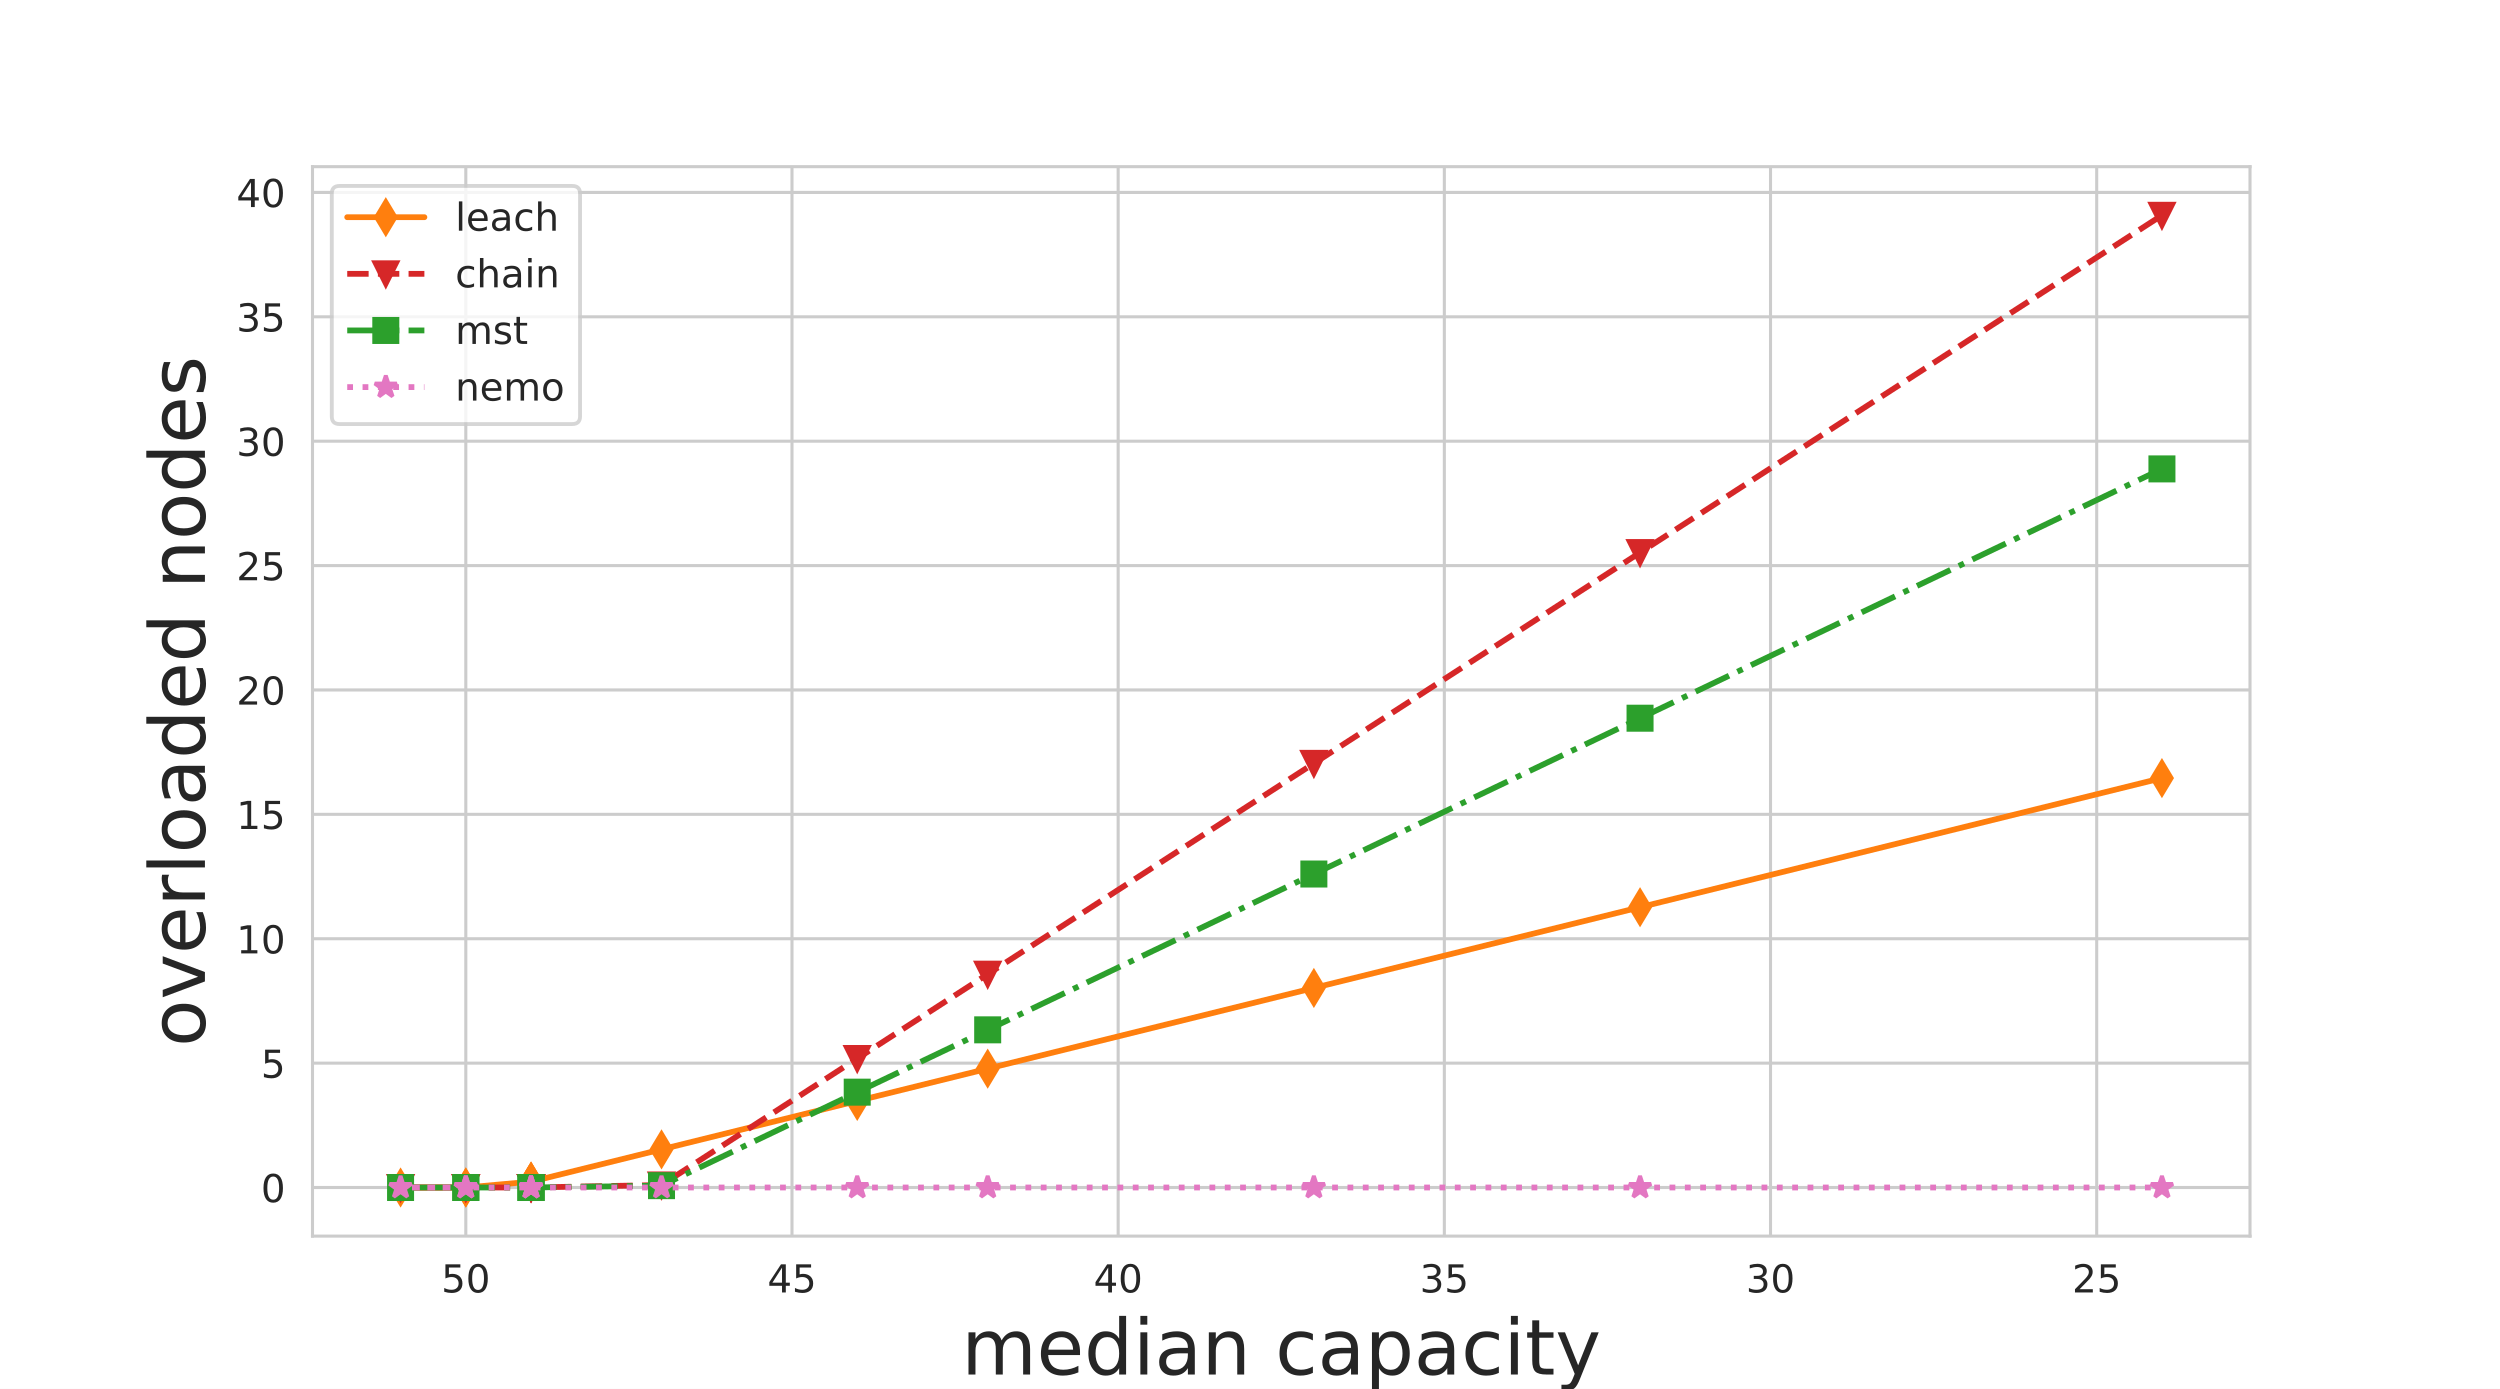
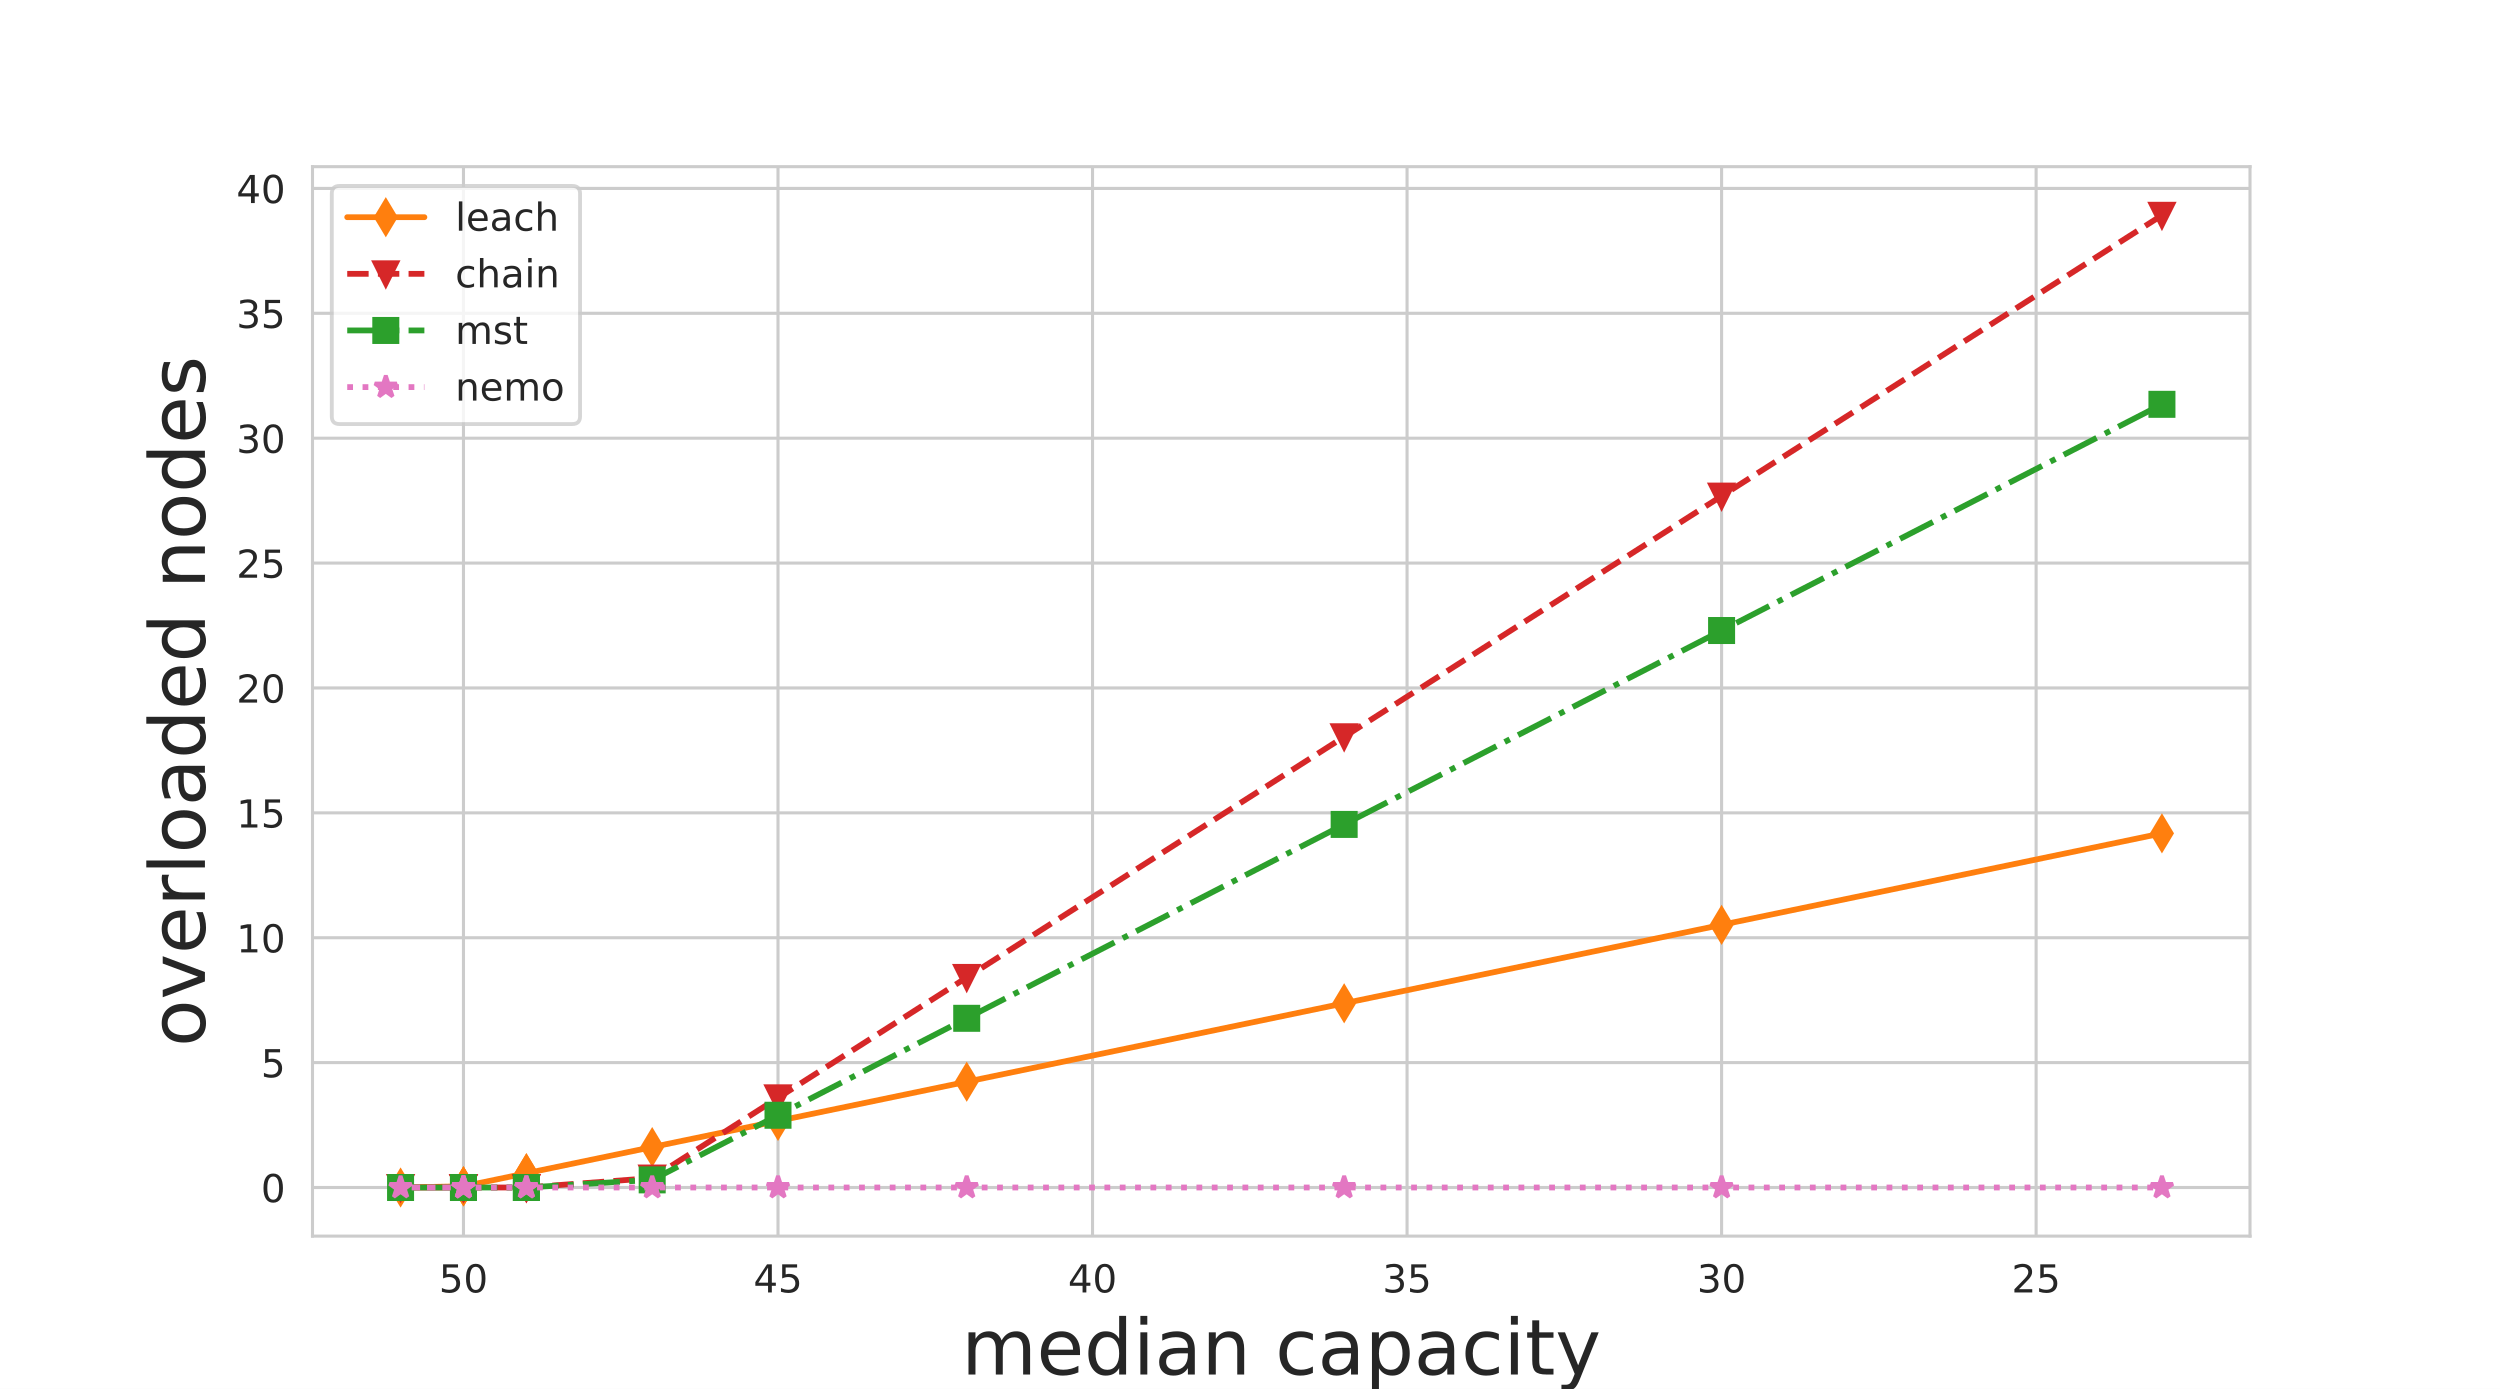
<svg xmlns="http://www.w3.org/2000/svg" xmlns:xlink="http://www.w3.org/1999/xlink" width="648pt" height="360pt" viewBox="0 0 648 360" version="1.1">
  <defs>
    <style type="text/css">*{stroke-linejoin: round; stroke-linecap: butt}</style>
  </defs>
  <g id="figure_1">
    <g id="patch_1">
      <path d="M 0 360  L 648 360  L 648 0  L 0 0  z " style="fill: #ffffff" />
    </g>
    <g id="axes_1">
      <g id="patch_2">
        <path d="M 81 320.4  L 583.2 320.4  L 583.2 43.2  L 81 43.2  z " style="fill: #ffffff" />
      </g>
      <g id="matplotlib.axis_1">
        <g id="xtick_1">
          <g id="line2d_1">
-             <path d="M 543.464 320.4  L 543.464 43.2  " clip-path="url(#p780ced55eb)" style="fill: none; stroke: #cccccc; stroke-width: 0.8; stroke-linecap: round" />
+             <path d="M 527.762 320.4  L 527.762 43.2  " clip-path="url(#p5520c4038b)" style="fill: none; stroke: #cccccc; stroke-width: 0.8; stroke-linecap: round" />
          </g>
          <g id="text_1">
-             <g style="fill: #262626" transform="translate(537.1011 334.9984) scale(0.1 -0.1)">
+             <g style="fill: #262626" transform="translate(521.3998 334.9984) scale(0.1 -0.1)">
              <defs>
                <path id="DejaVuSans-32" d="M 1228 531  L 3431 531  L 3431 0  L 469 0  L 469 531  Q 828 903 1448 1529  Q 2069 2156 2228 2338  Q 2531 2678 2651 2914  Q 2772 3150 2772 3378  Q 2772 3750 2511 3984  Q 2250 4219 1831 4219  Q 1534 4219 1204 4116  Q 875 4013 500 3803  L 500 4441  Q 881 4594 1212 4672  Q 1544 4750 1819 4750  Q 2544 4750 2975 4387  Q 3406 4025 3406 3419  Q 3406 3131 3298 2873  Q 3191 2616 2906 2266  Q 2828 2175 2409 1742  Q 1991 1309 1228 531  z " transform="scale(0.015625)" />
                <path id="DejaVuSans-35" d="M 691 4666  L 3169 4666  L 3169 4134  L 1269 4134  L 1269 2991  Q 1406 3038 1543 3061  Q 1681 3084 1819 3084  Q 2600 3084 3056 2656  Q 3513 2228 3513 1497  Q 3513 744 3044 326  Q 2575 -91 1722 -91  Q 1428 -91 1123 -41  Q 819 9 494 109  L 494 744  Q 775 591 1075 516  Q 1375 441 1709 441  Q 2250 441 2565 725  Q 2881 1009 2881 1497  Q 2881 1984 2565 2268  Q 2250 2553 1709 2553  Q 1456 2553 1204 2497  Q 953 2441 691 2322  L 691 4666  z " transform="scale(0.015625)" />
              </defs>
              <use xlink:href="#DejaVuSans-32" />
              <use xlink:href="#DejaVuSans-35" x="63.623" />
            </g>
          </g>
        </g>
        <g id="xtick_2">
          <g id="line2d_2">
-             <path d="M 458.918 320.4  L 458.918 43.2  " clip-path="url(#p780ced55eb)" style="fill: none; stroke: #cccccc; stroke-width: 0.8; stroke-linecap: round" />
+             <path d="M 446.236 320.4  L 446.236 43.2  " clip-path="url(#p5520c4038b)" style="fill: none; stroke: #cccccc; stroke-width: 0.8; stroke-linecap: round" />
          </g>
          <g id="text_2">
-             <g style="fill: #262626" transform="translate(452.5557 334.9984) scale(0.1 -0.1)">
+             <g style="fill: #262626" transform="translate(439.8739 334.9984) scale(0.1 -0.1)">
              <defs>
                <path id="DejaVuSans-33" d="M 2597 2516  Q 3050 2419 3304 2112  Q 3559 1806 3559 1356  Q 3559 666 3084 287  Q 2609 -91 1734 -91  Q 1441 -91 1130 -33  Q 819 25 488 141  L 488 750  Q 750 597 1062 519  Q 1375 441 1716 441  Q 2309 441 2620 675  Q 2931 909 2931 1356  Q 2931 1769 2642 2001  Q 2353 2234 1838 2234  L 1294 2234  L 1294 2753  L 1863 2753  Q 2328 2753 2575 2939  Q 2822 3125 2822 3475  Q 2822 3834 2567 4026  Q 2313 4219 1838 4219  Q 1578 4219 1281 4162  Q 984 4106 628 3988  L 628 4550  Q 988 4650 1302 4700  Q 1616 4750 1894 4750  Q 2613 4750 3031 4423  Q 3450 4097 3450 3541  Q 3450 3153 3228 2886  Q 3006 2619 2597 2516  z " transform="scale(0.015625)" />
                <path id="DejaVuSans-30" d="M 2034 4250  Q 1547 4250 1301 3770  Q 1056 3291 1056 2328  Q 1056 1369 1301 889  Q 1547 409 2034 409  Q 2525 409 2770 889  Q 3016 1369 3016 2328  Q 3016 3291 2770 3770  Q 2525 4250 2034 4250  z M 2034 4750  Q 2819 4750 3233 4129  Q 3647 3509 3647 2328  Q 3647 1150 3233 529  Q 2819 -91 2034 -91  Q 1250 -91 836 529  Q 422 1150 422 2328  Q 422 3509 836 4129  Q 1250 4750 2034 4750  z " transform="scale(0.015625)" />
              </defs>
              <use xlink:href="#DejaVuSans-33" />
              <use xlink:href="#DejaVuSans-30" x="63.623" />
            </g>
          </g>
        </g>
        <g id="xtick_3">
          <g id="line2d_3">
-             <path d="M 374.373 320.4  L 374.373 43.2  " clip-path="url(#p780ced55eb)" style="fill: none; stroke: #cccccc; stroke-width: 0.8; stroke-linecap: round" />
+             <path d="M 364.71 320.4  L 364.71 43.2  " clip-path="url(#p5520c4038b)" style="fill: none; stroke: #cccccc; stroke-width: 0.8; stroke-linecap: round" />
          </g>
          <g id="text_3">
-             <g style="fill: #262626" transform="translate(368.0102 334.9984) scale(0.1 -0.1)">
+             <g style="fill: #262626" transform="translate(358.3479 334.9984) scale(0.1 -0.1)">
              <use xlink:href="#DejaVuSans-33" />
              <use xlink:href="#DejaVuSans-35" x="63.623" />
            </g>
          </g>
        </g>
        <g id="xtick_4">
          <g id="line2d_4">
-             <path d="M 289.827 320.4  L 289.827 43.2  " clip-path="url(#p780ced55eb)" style="fill: none; stroke: #cccccc; stroke-width: 0.8; stroke-linecap: round" />
+             <path d="M 283.184 320.4  L 283.184 43.2  " clip-path="url(#p5520c4038b)" style="fill: none; stroke: #cccccc; stroke-width: 0.8; stroke-linecap: round" />
          </g>
          <g id="text_4">
-             <g style="fill: #262626" transform="translate(283.4648 334.9984) scale(0.1 -0.1)">
+             <g style="fill: #262626" transform="translate(276.8219 334.9984) scale(0.1 -0.1)">
              <defs>
                <path id="DejaVuSans-34" d="M 2419 4116  L 825 1625  L 2419 1625  L 2419 4116  z M 2253 4666  L 3047 4666  L 3047 1625  L 3713 1625  L 3713 1100  L 3047 1100  L 3047 0  L 2419 0  L 2419 1100  L 313 1100  L 313 1709  L 2253 4666  z " transform="scale(0.015625)" />
              </defs>
              <use xlink:href="#DejaVuSans-34" />
              <use xlink:href="#DejaVuSans-30" x="63.623" />
            </g>
          </g>
        </g>
        <g id="xtick_5">
          <g id="line2d_5">
-             <path d="M 205.282 320.4  L 205.282 43.2  " clip-path="url(#p780ced55eb)" style="fill: none; stroke: #cccccc; stroke-width: 0.8; stroke-linecap: round" />
+             <path d="M 201.658 320.4  L 201.658 43.2  " clip-path="url(#p5520c4038b)" style="fill: none; stroke: #cccccc; stroke-width: 0.8; stroke-linecap: round" />
          </g>
          <g id="text_5">
-             <g style="fill: #262626" transform="translate(198.9193 334.9984) scale(0.1 -0.1)">
+             <g style="fill: #262626" transform="translate(195.2959 334.9984) scale(0.1 -0.1)">
              <use xlink:href="#DejaVuSans-34" />
              <use xlink:href="#DejaVuSans-35" x="63.623" />
            </g>
          </g>
        </g>
        <g id="xtick_6">
          <g id="line2d_6">
-             <path d="M 120.736 320.4  L 120.736 43.2  " clip-path="url(#p780ced55eb)" style="fill: none; stroke: #cccccc; stroke-width: 0.8; stroke-linecap: round" />
+             <path d="M 120.132 320.4  L 120.132 43.2  " clip-path="url(#p5520c4038b)" style="fill: none; stroke: #cccccc; stroke-width: 0.8; stroke-linecap: round" />
          </g>
          <g id="text_6">
-             <g style="fill: #262626" transform="translate(114.3739 334.9984) scale(0.1 -0.1)">
+             <g style="fill: #262626" transform="translate(113.77 334.9984) scale(0.1 -0.1)">
              <use xlink:href="#DejaVuSans-35" />
              <use xlink:href="#DejaVuSans-30" x="63.623" />
            </g>
          </g>
        </g>
        <g id="text_7">
          <g style="fill: #262626" transform="translate(249.2172 356.275) scale(0.2 -0.2)">
            <defs>
              <path id="DejaVuSans-6d" d="M 3328 2828  Q 3544 3216 3844 3400  Q 4144 3584 4550 3584  Q 5097 3584 5394 3201  Q 5691 2819 5691 2113  L 5691 0  L 5113 0  L 5113 2094  Q 5113 2597 4934 2840  Q 4756 3084 4391 3084  Q 3944 3084 3684 2787  Q 3425 2491 3425 1978  L 3425 0  L 2847 0  L 2847 2094  Q 2847 2600 2669 2842  Q 2491 3084 2119 3084  Q 1678 3084 1418 2786  Q 1159 2488 1159 1978  L 1159 0  L 581 0  L 581 3500  L 1159 3500  L 1159 2956  Q 1356 3278 1631 3431  Q 1906 3584 2284 3584  Q 2666 3584 2933 3390  Q 3200 3197 3328 2828  z " transform="scale(0.015625)" />
              <path id="DejaVuSans-65" d="M 3597 1894  L 3597 1613  L 953 1613  Q 991 1019 1311 708  Q 1631 397 2203 397  Q 2534 397 2845 478  Q 3156 559 3463 722  L 3463 178  Q 3153 47 2828 -22  Q 2503 -91 2169 -91  Q 1331 -91 842 396  Q 353 884 353 1716  Q 353 2575 817 3079  Q 1281 3584 2069 3584  Q 2775 3584 3186 3129  Q 3597 2675 3597 1894  z M 3022 2063  Q 3016 2534 2758 2815  Q 2500 3097 2075 3097  Q 1594 3097 1305 2825  Q 1016 2553 972 2059  L 3022 2063  z " transform="scale(0.015625)" />
              <path id="DejaVuSans-64" d="M 2906 2969  L 2906 4863  L 3481 4863  L 3481 0  L 2906 0  L 2906 525  Q 2725 213 2448 61  Q 2172 -91 1784 -91  Q 1150 -91 751 415  Q 353 922 353 1747  Q 353 2572 751 3078  Q 1150 3584 1784 3584  Q 2172 3584 2448 3432  Q 2725 3281 2906 2969  z M 947 1747  Q 947 1113 1208 752  Q 1469 391 1925 391  Q 2381 391 2643 752  Q 2906 1113 2906 1747  Q 2906 2381 2643 2742  Q 2381 3103 1925 3103  Q 1469 3103 1208 2742  Q 947 2381 947 1747  z " transform="scale(0.015625)" />
              <path id="DejaVuSans-69" d="M 603 3500  L 1178 3500  L 1178 0  L 603 0  L 603 3500  z M 603 4863  L 1178 4863  L 1178 4134  L 603 4134  L 603 4863  z " transform="scale(0.015625)" />
              <path id="DejaVuSans-61" d="M 2194 1759  Q 1497 1759 1228 1600  Q 959 1441 959 1056  Q 959 750 1161 570  Q 1363 391 1709 391  Q 2188 391 2477 730  Q 2766 1069 2766 1631  L 2766 1759  L 2194 1759  z M 3341 1997  L 3341 0  L 2766 0  L 2766 531  Q 2569 213 2275 61  Q 1981 -91 1556 -91  Q 1019 -91 701 211  Q 384 513 384 1019  Q 384 1609 779 1909  Q 1175 2209 1959 2209  L 2766 2209  L 2766 2266  Q 2766 2663 2505 2880  Q 2244 3097 1772 3097  Q 1472 3097 1187 3025  Q 903 2953 641 2809  L 641 3341  Q 956 3463 1253 3523  Q 1550 3584 1831 3584  Q 2591 3584 2966 3190  Q 3341 2797 3341 1997  z " transform="scale(0.015625)" />
              <path id="DejaVuSans-6e" d="M 3513 2113  L 3513 0  L 2938 0  L 2938 2094  Q 2938 2591 2744 2837  Q 2550 3084 2163 3084  Q 1697 3084 1428 2787  Q 1159 2491 1159 1978  L 1159 0  L 581 0  L 581 3500  L 1159 3500  L 1159 2956  Q 1366 3272 1645 3428  Q 1925 3584 2291 3584  Q 2894 3584 3203 3211  Q 3513 2838 3513 2113  z " transform="scale(0.015625)" />
              <path id="DejaVuSans-20" transform="scale(0.015625)" />
              <path id="DejaVuSans-63" d="M 3122 3366  L 3122 2828  Q 2878 2963 2633 3030  Q 2388 3097 2138 3097  Q 1578 3097 1268 2742  Q 959 2388 959 1747  Q 959 1106 1268 751  Q 1578 397 2138 397  Q 2388 397 2633 464  Q 2878 531 3122 666  L 3122 134  Q 2881 22 2623 -34  Q 2366 -91 2075 -91  Q 1284 -91 818 406  Q 353 903 353 1747  Q 353 2603 823 3093  Q 1294 3584 2113 3584  Q 2378 3584 2631 3529  Q 2884 3475 3122 3366  z " transform="scale(0.015625)" />
              <path id="DejaVuSans-70" d="M 1159 525  L 1159 -1331  L 581 -1331  L 581 3500  L 1159 3500  L 1159 2969  Q 1341 3281 1617 3432  Q 1894 3584 2278 3584  Q 2916 3584 3314 3078  Q 3713 2572 3713 1747  Q 3713 922 3314 415  Q 2916 -91 2278 -91  Q 1894 -91 1617 61  Q 1341 213 1159 525  z M 3116 1747  Q 3116 2381 2855 2742  Q 2594 3103 2138 3103  Q 1681 3103 1420 2742  Q 1159 2381 1159 1747  Q 1159 1113 1420 752  Q 1681 391 2138 391  Q 2594 391 2855 752  Q 3116 1113 3116 1747  z " transform="scale(0.015625)" />
              <path id="DejaVuSans-74" d="M 1172 4494  L 1172 3500  L 2356 3500  L 2356 3053  L 1172 3053  L 1172 1153  Q 1172 725 1289 603  Q 1406 481 1766 481  L 2356 481  L 2356 0  L 1766 0  Q 1100 0 847 248  Q 594 497 594 1153  L 594 3053  L 172 3053  L 172 3500  L 594 3500  L 594 4494  L 1172 4494  z " transform="scale(0.015625)" />
              <path id="DejaVuSans-79" d="M 2059 -325  Q 1816 -950 1584 -1140  Q 1353 -1331 966 -1331  L 506 -1331  L 506 -850  L 844 -850  Q 1081 -850 1212 -737  Q 1344 -625 1503 -206  L 1606 56  L 191 3500  L 800 3500  L 1894 763  L 2988 3500  L 3597 3500  L 2059 -325  z " transform="scale(0.015625)" />
            </defs>
            <use xlink:href="#DejaVuSans-6d" />
            <use xlink:href="#DejaVuSans-65" x="97.412" />
            <use xlink:href="#DejaVuSans-64" x="158.936" />
            <use xlink:href="#DejaVuSans-69" x="222.412" />
            <use xlink:href="#DejaVuSans-61" x="250.195" />
            <use xlink:href="#DejaVuSans-6e" x="311.475" />
            <use xlink:href="#DejaVuSans-20" x="374.854" />
            <use xlink:href="#DejaVuSans-63" x="406.641" />
            <use xlink:href="#DejaVuSans-61" x="461.621" />
            <use xlink:href="#DejaVuSans-70" x="522.9" />
            <use xlink:href="#DejaVuSans-61" x="586.377" />
            <use xlink:href="#DejaVuSans-63" x="647.656" />
            <use xlink:href="#DejaVuSans-69" x="702.637" />
            <use xlink:href="#DejaVuSans-74" x="730.42" />
            <use xlink:href="#DejaVuSans-79" x="769.629" />
          </g>
        </g>
      </g>
      <g id="matplotlib.axis_2">
        <g id="ytick_1">
          <g id="line2d_7">
-             <path d="M 81 307.8  L 583.2 307.8  " clip-path="url(#p780ced55eb)" style="fill: none; stroke: #cccccc; stroke-width: 0.8; stroke-linecap: round" />
+             <path d="M 81 307.8  L 583.2 307.8  " clip-path="url(#p5520c4038b)" style="fill: none; stroke: #cccccc; stroke-width: 0.8; stroke-linecap: round" />
          </g>
          <g id="text_8">
            <g style="fill: #262626" transform="translate(67.6375 311.5992) scale(0.1 -0.1)">
              <use xlink:href="#DejaVuSans-30" />
            </g>
          </g>
        </g>
        <g id="ytick_2">
          <g id="line2d_8">
-             <path d="M 81 275.56  L 583.2 275.56  " clip-path="url(#p780ced55eb)" style="fill: none; stroke: #cccccc; stroke-width: 0.8; stroke-linecap: round" />
+             <path d="M 81 275.43  L 583.2 275.43  " clip-path="url(#p5520c4038b)" style="fill: none; stroke: #cccccc; stroke-width: 0.8; stroke-linecap: round" />
          </g>
          <g id="text_9">
-             <g style="fill: #262626" transform="translate(67.6375 279.3592) scale(0.1 -0.1)">
+             <g style="fill: #262626" transform="translate(67.6375 279.2292) scale(0.1 -0.1)">
              <use xlink:href="#DejaVuSans-35" />
            </g>
          </g>
        </g>
        <g id="ytick_3">
          <g id="line2d_9">
-             <path d="M 81 243.32  L 583.2 243.32  " clip-path="url(#p780ced55eb)" style="fill: none; stroke: #cccccc; stroke-width: 0.8; stroke-linecap: round" />
+             <path d="M 81 243.06  L 583.2 243.06  " clip-path="url(#p5520c4038b)" style="fill: none; stroke: #cccccc; stroke-width: 0.8; stroke-linecap: round" />
          </g>
          <g id="text_10">
-             <g style="fill: #262626" transform="translate(61.275 247.1191) scale(0.1 -0.1)">
+             <g style="fill: #262626" transform="translate(61.275 246.8592) scale(0.1 -0.1)">
              <defs>
                <path id="DejaVuSans-31" d="M 794 531  L 1825 531  L 1825 4091  L 703 3866  L 703 4441  L 1819 4666  L 2450 4666  L 2450 531  L 3481 531  L 3481 0  L 794 0  L 794 531  z " transform="scale(0.015625)" />
              </defs>
              <use xlink:href="#DejaVuSans-31" />
              <use xlink:href="#DejaVuSans-30" x="63.623" />
            </g>
          </g>
        </g>
        <g id="ytick_4">
          <g id="line2d_10">
-             <path d="M 81 211.08  L 583.2 211.08  " clip-path="url(#p780ced55eb)" style="fill: none; stroke: #cccccc; stroke-width: 0.8; stroke-linecap: round" />
+             <path d="M 81 210.69  L 583.2 210.69  " clip-path="url(#p5520c4038b)" style="fill: none; stroke: #cccccc; stroke-width: 0.8; stroke-linecap: round" />
          </g>
          <g id="text_11">
-             <g style="fill: #262626" transform="translate(61.275 214.879) scale(0.1 -0.1)">
+             <g style="fill: #262626" transform="translate(61.275 214.4892) scale(0.1 -0.1)">
              <use xlink:href="#DejaVuSans-31" />
              <use xlink:href="#DejaVuSans-35" x="63.623" />
            </g>
          </g>
        </g>
        <g id="ytick_5">
          <g id="line2d_11">
-             <path d="M 81 178.84  L 583.2 178.84  " clip-path="url(#p780ced55eb)" style="fill: none; stroke: #cccccc; stroke-width: 0.8; stroke-linecap: round" />
+             <path d="M 81 178.32  L 583.2 178.32  " clip-path="url(#p5520c4038b)" style="fill: none; stroke: #cccccc; stroke-width: 0.8; stroke-linecap: round" />
          </g>
          <g id="text_12">
-             <g style="fill: #262626" transform="translate(61.275 182.639) scale(0.1 -0.1)">
+             <g style="fill: #262626" transform="translate(61.275 182.1192) scale(0.1 -0.1)">
              <use xlink:href="#DejaVuSans-32" />
              <use xlink:href="#DejaVuSans-30" x="63.623" />
            </g>
          </g>
        </g>
        <g id="ytick_6">
          <g id="line2d_12">
-             <path d="M 81 146.6  L 583.2 146.6  " clip-path="url(#p780ced55eb)" style="fill: none; stroke: #cccccc; stroke-width: 0.8; stroke-linecap: round" />
+             <path d="M 81 145.95  L 583.2 145.95  " clip-path="url(#p5520c4038b)" style="fill: none; stroke: #cccccc; stroke-width: 0.8; stroke-linecap: round" />
          </g>
          <g id="text_13">
-             <g style="fill: #262626" transform="translate(61.275 150.3989) scale(0.1 -0.1)">
+             <g style="fill: #262626" transform="translate(61.275 149.7492) scale(0.1 -0.1)">
              <use xlink:href="#DejaVuSans-32" />
              <use xlink:href="#DejaVuSans-35" x="63.623" />
            </g>
          </g>
        </g>
        <g id="ytick_7">
          <g id="line2d_13">
-             <path d="M 81 114.36  L 583.2 114.36  " clip-path="url(#p780ced55eb)" style="fill: none; stroke: #cccccc; stroke-width: 0.8; stroke-linecap: round" />
+             <path d="M 81 113.58  L 583.2 113.58  " clip-path="url(#p5520c4038b)" style="fill: none; stroke: #cccccc; stroke-width: 0.8; stroke-linecap: round" />
          </g>
          <g id="text_14">
-             <g style="fill: #262626" transform="translate(61.275 118.1588) scale(0.1 -0.1)">
+             <g style="fill: #262626" transform="translate(61.275 117.3792) scale(0.1 -0.1)">
              <use xlink:href="#DejaVuSans-33" />
              <use xlink:href="#DejaVuSans-30" x="63.623" />
            </g>
          </g>
        </g>
        <g id="ytick_8">
          <g id="line2d_14">
-             <path d="M 81 82.12  L 583.2 82.12  " clip-path="url(#p780ced55eb)" style="fill: none; stroke: #cccccc; stroke-width: 0.8; stroke-linecap: round" />
+             <path d="M 81 81.21  L 583.2 81.21  " clip-path="url(#p5520c4038b)" style="fill: none; stroke: #cccccc; stroke-width: 0.8; stroke-linecap: round" />
          </g>
          <g id="text_15">
-             <g style="fill: #262626" transform="translate(61.275 85.91876) scale(0.1 -0.1)">
+             <g style="fill: #262626" transform="translate(61.275 85.00915) scale(0.1 -0.1)">
              <use xlink:href="#DejaVuSans-33" />
              <use xlink:href="#DejaVuSans-35" x="63.623" />
            </g>
          </g>
        </g>
        <g id="ytick_9">
          <g id="line2d_15">
-             <path d="M 81 49.879  L 583.2 49.879  " clip-path="url(#p780ced55eb)" style="fill: none; stroke: #cccccc; stroke-width: 0.8; stroke-linecap: round" />
+             <path d="M 81 48.84  L 583.2 48.84  " clip-path="url(#p5520c4038b)" style="fill: none; stroke: #cccccc; stroke-width: 0.8; stroke-linecap: round" />
          </g>
          <g id="text_16">
-             <g style="fill: #262626" transform="translate(61.275 53.6787) scale(0.1 -0.1)">
+             <g style="fill: #262626" transform="translate(61.275 52.63914) scale(0.1 -0.1)">
              <use xlink:href="#DejaVuSans-34" />
              <use xlink:href="#DejaVuSans-30" x="63.623" />
            </g>
          </g>
        </g>
        <g id="text_17">
          <g style="fill: #262626" transform="translate(53.11563 271.3219) rotate(-90) scale(0.2 -0.2)">
            <defs>
              <path id="DejaVuSans-6f" d="M 1959 3097  Q 1497 3097 1228 2736  Q 959 2375 959 1747  Q 959 1119 1226 758  Q 1494 397 1959 397  Q 2419 397 2687 759  Q 2956 1122 2956 1747  Q 2956 2369 2687 2733  Q 2419 3097 1959 3097  z M 1959 3584  Q 2709 3584 3137 3096  Q 3566 2609 3566 1747  Q 3566 888 3137 398  Q 2709 -91 1959 -91  Q 1206 -91 779 398  Q 353 888 353 1747  Q 353 2609 779 3096  Q 1206 3584 1959 3584  z " transform="scale(0.015625)" />
              <path id="DejaVuSans-76" d="M 191 3500  L 800 3500  L 1894 563  L 2988 3500  L 3597 3500  L 2284 0  L 1503 0  L 191 3500  z " transform="scale(0.015625)" />
              <path id="DejaVuSans-72" d="M 2631 2963  Q 2534 3019 2420 3045  Q 2306 3072 2169 3072  Q 1681 3072 1420 2755  Q 1159 2438 1159 1844  L 1159 0  L 581 0  L 581 3500  L 1159 3500  L 1159 2956  Q 1341 3275 1631 3429  Q 1922 3584 2338 3584  Q 2397 3584 2469 3576  Q 2541 3569 2628 3553  L 2631 2963  z " transform="scale(0.015625)" />
              <path id="DejaVuSans-6c" d="M 603 4863  L 1178 4863  L 1178 0  L 603 0  L 603 4863  z " transform="scale(0.015625)" />
              <path id="DejaVuSans-73" d="M 2834 3397  L 2834 2853  Q 2591 2978 2328 3040  Q 2066 3103 1784 3103  Q 1356 3103 1142 2972  Q 928 2841 928 2578  Q 928 2378 1081 2264  Q 1234 2150 1697 2047  L 1894 2003  Q 2506 1872 2764 1633  Q 3022 1394 3022 966  Q 3022 478 2636 193  Q 2250 -91 1575 -91  Q 1294 -91 989 -36  Q 684 19 347 128  L 347 722  Q 666 556 975 473  Q 1284 391 1588 391  Q 1994 391 2212 530  Q 2431 669 2431 922  Q 2431 1156 2273 1281  Q 2116 1406 1581 1522  L 1381 1569  Q 847 1681 609 1914  Q 372 2147 372 2553  Q 372 3047 722 3315  Q 1072 3584 1716 3584  Q 2034 3584 2315 3537  Q 2597 3491 2834 3397  z " transform="scale(0.015625)" />
            </defs>
            <use xlink:href="#DejaVuSans-6f" />
            <use xlink:href="#DejaVuSans-76" x="61.182" />
            <use xlink:href="#DejaVuSans-65" x="120.361" />
            <use xlink:href="#DejaVuSans-72" x="181.885" />
            <use xlink:href="#DejaVuSans-6c" x="222.998" />
            <use xlink:href="#DejaVuSans-6f" x="250.781" />
            <use xlink:href="#DejaVuSans-61" x="311.963" />
            <use xlink:href="#DejaVuSans-64" x="373.242" />
            <use xlink:href="#DejaVuSans-65" x="436.719" />
            <use xlink:href="#DejaVuSans-64" x="498.242" />
            <use xlink:href="#DejaVuSans-20" x="561.719" />
            <use xlink:href="#DejaVuSans-6e" x="593.506" />
            <use xlink:href="#DejaVuSans-6f" x="656.885" />
            <use xlink:href="#DejaVuSans-64" x="718.066" />
            <use xlink:href="#DejaVuSans-65" x="781.543" />
            <use xlink:href="#DejaVuSans-73" x="843.066" />
          </g>
        </g>
      </g>
      <g id="line2d_16">
-         <path d="M 120.736 307.8  L 103.827 307.8  L 120.736 307.8  L 137.645 306.285  L 137.645 306.285  L 137.645 306.285  L 171.464 297.917  L 222.191 285.364  L 256.009 276.996  L 340.555 256.074  L 425.1 235.153  L 560.373 201.679  " clip-path="url(#p780ced55eb)" style="fill: none; stroke: #ff7f0e; stroke-width: 1.5; stroke-linecap: round" />
+         <path d="M 120.132 307.49  L 103.827 307.8  L 120.132 307.49  L 120.132 307.49  L 136.438 304.101  L 136.438 304.101  L 169.048 297.324  L 201.658 290.547  L 250.574 280.382  L 348.405 260.051  L 446.236 239.72  L 560.373 216.001  " clip-path="url(#p5520c4038b)" style="fill: none; stroke: #ff7f0e; stroke-width: 1.5; stroke-linecap: round" />
        <defs>
-           <path id="m9180fbc2ac" d="M -0 4.243  L 2.546 0  L 0 -4.243  L -2.546 -0  z " style="stroke: #ff7f0e; stroke-linejoin: miter" />
+           <path id="m8a112f7587" d="M -0 4.243  L 2.546 0  L 0 -4.243  L -2.546 -0  z " style="stroke: #ff7f0e; stroke-linejoin: miter" />
        </defs>
-         <g clip-path="url(#p780ced55eb)">
-           <use xlink:href="#m9180fbc2ac" x="120.736" y="307.8" style="fill: #ff7f0e; stroke: #ff7f0e; stroke-linejoin: miter" />
-           <use xlink:href="#m9180fbc2ac" x="103.827" y="307.8" style="fill: #ff7f0e; stroke: #ff7f0e; stroke-linejoin: miter" />
-           <use xlink:href="#m9180fbc2ac" x="120.736" y="307.8" style="fill: #ff7f0e; stroke: #ff7f0e; stroke-linejoin: miter" />
-           <use xlink:href="#m9180fbc2ac" x="137.645" y="306.285" style="fill: #ff7f0e; stroke: #ff7f0e; stroke-linejoin: miter" />
-           <use xlink:href="#m9180fbc2ac" x="137.645" y="306.285" style="fill: #ff7f0e; stroke: #ff7f0e; stroke-linejoin: miter" />
-           <use xlink:href="#m9180fbc2ac" x="137.645" y="306.285" style="fill: #ff7f0e; stroke: #ff7f0e; stroke-linejoin: miter" />
-           <use xlink:href="#m9180fbc2ac" x="171.464" y="297.917" style="fill: #ff7f0e; stroke: #ff7f0e; stroke-linejoin: miter" />
-           <use xlink:href="#m9180fbc2ac" x="222.191" y="285.364" style="fill: #ff7f0e; stroke: #ff7f0e; stroke-linejoin: miter" />
-           <use xlink:href="#m9180fbc2ac" x="256.009" y="276.996" style="fill: #ff7f0e; stroke: #ff7f0e; stroke-linejoin: miter" />
-           <use xlink:href="#m9180fbc2ac" x="340.555" y="256.074" style="fill: #ff7f0e; stroke: #ff7f0e; stroke-linejoin: miter" />
-           <use xlink:href="#m9180fbc2ac" x="425.1" y="235.153" style="fill: #ff7f0e; stroke: #ff7f0e; stroke-linejoin: miter" />
-           <use xlink:href="#m9180fbc2ac" x="560.373" y="201.679" style="fill: #ff7f0e; stroke: #ff7f0e; stroke-linejoin: miter" />
+         <g clip-path="url(#p5520c4038b)">
+           <use xlink:href="#m8a112f7587" x="120.132" y="307.49" style="fill: #ff7f0e; stroke: #ff7f0e; stroke-linejoin: miter" />
+           <use xlink:href="#m8a112f7587" x="103.827" y="307.8" style="fill: #ff7f0e; stroke: #ff7f0e; stroke-linejoin: miter" />
+           <use xlink:href="#m8a112f7587" x="120.132" y="307.49" style="fill: #ff7f0e; stroke: #ff7f0e; stroke-linejoin: miter" />
+           <use xlink:href="#m8a112f7587" x="120.132" y="307.49" style="fill: #ff7f0e; stroke: #ff7f0e; stroke-linejoin: miter" />
+           <use xlink:href="#m8a112f7587" x="136.438" y="304.101" style="fill: #ff7f0e; stroke: #ff7f0e; stroke-linejoin: miter" />
+           <use xlink:href="#m8a112f7587" x="136.438" y="304.101" style="fill: #ff7f0e; stroke: #ff7f0e; stroke-linejoin: miter" />
+           <use xlink:href="#m8a112f7587" x="169.048" y="297.324" style="fill: #ff7f0e; stroke: #ff7f0e; stroke-linejoin: miter" />
+           <use xlink:href="#m8a112f7587" x="201.658" y="290.547" style="fill: #ff7f0e; stroke: #ff7f0e; stroke-linejoin: miter" />
+           <use xlink:href="#m8a112f7587" x="250.574" y="280.382" style="fill: #ff7f0e; stroke: #ff7f0e; stroke-linejoin: miter" />
+           <use xlink:href="#m8a112f7587" x="348.405" y="260.051" style="fill: #ff7f0e; stroke: #ff7f0e; stroke-linejoin: miter" />
+           <use xlink:href="#m8a112f7587" x="446.236" y="239.72" style="fill: #ff7f0e; stroke: #ff7f0e; stroke-linejoin: miter" />
+           <use xlink:href="#m8a112f7587" x="560.373" y="216.001" style="fill: #ff7f0e; stroke: #ff7f0e; stroke-linejoin: miter" />
        </g>
      </g>
      <g id="line2d_17">
-         <path d="M 120.736 307.8  L 103.827 307.8  L 120.736 307.8  L 137.645 307.8  L 137.645 307.8  L 137.645 307.8  L 171.464 307.152  L 222.191 274.367  L 256.009 252.51  L 340.555 197.868  L 425.1 143.227  L 560.373 55.8  " clip-path="url(#p780ced55eb)" style="fill: none; stroke-dasharray: 5.55,2.4; stroke-dashoffset: 0; stroke: #d62728; stroke-width: 1.5" />
+         <path d="M 120.132 307.8  L 103.827 307.8  L 120.132 307.8  L 120.132 307.8  L 136.438 307.8  L 136.438 307.8  L 169.048 305.348  L 201.658 284.553  L 250.574 253.359  L 348.405 190.972  L 446.236 128.585  L 560.373 55.8  " clip-path="url(#p5520c4038b)" style="fill: none; stroke-dasharray: 5.55,2.4; stroke-dashoffset: 0; stroke: #d62728; stroke-width: 1.5" />
        <defs>
-           <path id="meff66a4569" d="M -0 3  L 3 -3  L -3 -3  z " style="stroke: #d62728; stroke-linejoin: miter" />
+           <path id="mbce7518c18" d="M -0 3  L 3 -3  L -3 -3  z " style="stroke: #d62728; stroke-linejoin: miter" />
        </defs>
-         <g clip-path="url(#p780ced55eb)">
-           <use xlink:href="#meff66a4569" x="120.736" y="307.8" style="fill: #d62728; stroke: #d62728; stroke-linejoin: miter" />
-           <use xlink:href="#meff66a4569" x="103.827" y="307.8" style="fill: #d62728; stroke: #d62728; stroke-linejoin: miter" />
-           <use xlink:href="#meff66a4569" x="120.736" y="307.8" style="fill: #d62728; stroke: #d62728; stroke-linejoin: miter" />
-           <use xlink:href="#meff66a4569" x="137.645" y="307.8" style="fill: #d62728; stroke: #d62728; stroke-linejoin: miter" />
-           <use xlink:href="#meff66a4569" x="137.645" y="307.8" style="fill: #d62728; stroke: #d62728; stroke-linejoin: miter" />
-           <use xlink:href="#meff66a4569" x="137.645" y="307.8" style="fill: #d62728; stroke: #d62728; stroke-linejoin: miter" />
-           <use xlink:href="#meff66a4569" x="171.464" y="307.152" style="fill: #d62728; stroke: #d62728; stroke-linejoin: miter" />
-           <use xlink:href="#meff66a4569" x="222.191" y="274.367" style="fill: #d62728; stroke: #d62728; stroke-linejoin: miter" />
-           <use xlink:href="#meff66a4569" x="256.009" y="252.51" style="fill: #d62728; stroke: #d62728; stroke-linejoin: miter" />
-           <use xlink:href="#meff66a4569" x="340.555" y="197.868" style="fill: #d62728; stroke: #d62728; stroke-linejoin: miter" />
-           <use xlink:href="#meff66a4569" x="425.1" y="143.227" style="fill: #d62728; stroke: #d62728; stroke-linejoin: miter" />
-           <use xlink:href="#meff66a4569" x="560.373" y="55.8" style="fill: #d62728; stroke: #d62728; stroke-linejoin: miter" />
+         <g clip-path="url(#p5520c4038b)">
+           <use xlink:href="#mbce7518c18" x="120.132" y="307.8" style="fill: #d62728; stroke: #d62728; stroke-linejoin: miter" />
+           <use xlink:href="#mbce7518c18" x="103.827" y="307.8" style="fill: #d62728; stroke: #d62728; stroke-linejoin: miter" />
+           <use xlink:href="#mbce7518c18" x="120.132" y="307.8" style="fill: #d62728; stroke: #d62728; stroke-linejoin: miter" />
+           <use xlink:href="#mbce7518c18" x="120.132" y="307.8" style="fill: #d62728; stroke: #d62728; stroke-linejoin: miter" />
+           <use xlink:href="#mbce7518c18" x="136.438" y="307.8" style="fill: #d62728; stroke: #d62728; stroke-linejoin: miter" />
+           <use xlink:href="#mbce7518c18" x="136.438" y="307.8" style="fill: #d62728; stroke: #d62728; stroke-linejoin: miter" />
+           <use xlink:href="#mbce7518c18" x="169.048" y="305.348" style="fill: #d62728; stroke: #d62728; stroke-linejoin: miter" />
+           <use xlink:href="#mbce7518c18" x="201.658" y="284.553" style="fill: #d62728; stroke: #d62728; stroke-linejoin: miter" />
+           <use xlink:href="#mbce7518c18" x="250.574" y="253.359" style="fill: #d62728; stroke: #d62728; stroke-linejoin: miter" />
+           <use xlink:href="#mbce7518c18" x="348.405" y="190.972" style="fill: #d62728; stroke: #d62728; stroke-linejoin: miter" />
+           <use xlink:href="#mbce7518c18" x="446.236" y="128.585" style="fill: #d62728; stroke: #d62728; stroke-linejoin: miter" />
+           <use xlink:href="#mbce7518c18" x="560.373" y="55.8" style="fill: #d62728; stroke: #d62728; stroke-linejoin: miter" />
        </g>
      </g>
      <g id="line2d_18">
-         <path d="M 120.736 307.8  L 103.827 307.8  L 120.736 307.8  L 137.645 307.8  L 137.645 307.8  L 137.645 307.8  L 171.464 307.321  L 222.191 283.088  L 256.009 266.934  L 340.555 226.546  L 425.1 186.159  L 560.373 121.539  " clip-path="url(#p780ced55eb)" style="fill: none; stroke-dasharray: 9.6,2.4,1.5,2.4; stroke-dashoffset: 0; stroke: #2ca02c; stroke-width: 1.5" />
+         <path d="M 120.132 307.8  L 103.827 307.8  L 120.132 307.8  L 120.132 307.8  L 136.438 307.8  L 136.438 307.8  L 169.048 305.825  L 201.658 289.073  L 250.574 263.945  L 348.405 213.689  L 446.236 163.432  L 560.373 104.8  " clip-path="url(#p5520c4038b)" style="fill: none; stroke-dasharray: 9.6,2.4,1.5,2.4; stroke-dashoffset: 0; stroke: #2ca02c; stroke-width: 1.5" />
        <defs>
-           <path id="m28340c0d4d" d="M -3 3  L 3 3  L 3 -3  L -3 -3  z " style="stroke: #2ca02c; stroke-linejoin: miter" />
+           <path id="m6daeca70e0" d="M -3 3  L 3 3  L 3 -3  L -3 -3  z " style="stroke: #2ca02c; stroke-linejoin: miter" />
        </defs>
-         <g clip-path="url(#p780ced55eb)">
-           <use xlink:href="#m28340c0d4d" x="120.736" y="307.8" style="fill: #2ca02c; stroke: #2ca02c; stroke-linejoin: miter" />
-           <use xlink:href="#m28340c0d4d" x="103.827" y="307.8" style="fill: #2ca02c; stroke: #2ca02c; stroke-linejoin: miter" />
-           <use xlink:href="#m28340c0d4d" x="120.736" y="307.8" style="fill: #2ca02c; stroke: #2ca02c; stroke-linejoin: miter" />
-           <use xlink:href="#m28340c0d4d" x="137.645" y="307.8" style="fill: #2ca02c; stroke: #2ca02c; stroke-linejoin: miter" />
-           <use xlink:href="#m28340c0d4d" x="137.645" y="307.8" style="fill: #2ca02c; stroke: #2ca02c; stroke-linejoin: miter" />
-           <use xlink:href="#m28340c0d4d" x="137.645" y="307.8" style="fill: #2ca02c; stroke: #2ca02c; stroke-linejoin: miter" />
-           <use xlink:href="#m28340c0d4d" x="171.464" y="307.321" style="fill: #2ca02c; stroke: #2ca02c; stroke-linejoin: miter" />
-           <use xlink:href="#m28340c0d4d" x="222.191" y="283.088" style="fill: #2ca02c; stroke: #2ca02c; stroke-linejoin: miter" />
-           <use xlink:href="#m28340c0d4d" x="256.009" y="266.934" style="fill: #2ca02c; stroke: #2ca02c; stroke-linejoin: miter" />
-           <use xlink:href="#m28340c0d4d" x="340.555" y="226.546" style="fill: #2ca02c; stroke: #2ca02c; stroke-linejoin: miter" />
-           <use xlink:href="#m28340c0d4d" x="425.1" y="186.159" style="fill: #2ca02c; stroke: #2ca02c; stroke-linejoin: miter" />
-           <use xlink:href="#m28340c0d4d" x="560.373" y="121.539" style="fill: #2ca02c; stroke: #2ca02c; stroke-linejoin: miter" />
+         <g clip-path="url(#p5520c4038b)">
+           <use xlink:href="#m6daeca70e0" x="120.132" y="307.8" style="fill: #2ca02c; stroke: #2ca02c; stroke-linejoin: miter" />
+           <use xlink:href="#m6daeca70e0" x="103.827" y="307.8" style="fill: #2ca02c; stroke: #2ca02c; stroke-linejoin: miter" />
+           <use xlink:href="#m6daeca70e0" x="120.132" y="307.8" style="fill: #2ca02c; stroke: #2ca02c; stroke-linejoin: miter" />
+           <use xlink:href="#m6daeca70e0" x="120.132" y="307.8" style="fill: #2ca02c; stroke: #2ca02c; stroke-linejoin: miter" />
+           <use xlink:href="#m6daeca70e0" x="136.438" y="307.8" style="fill: #2ca02c; stroke: #2ca02c; stroke-linejoin: miter" />
+           <use xlink:href="#m6daeca70e0" x="136.438" y="307.8" style="fill: #2ca02c; stroke: #2ca02c; stroke-linejoin: miter" />
+           <use xlink:href="#m6daeca70e0" x="169.048" y="305.825" style="fill: #2ca02c; stroke: #2ca02c; stroke-linejoin: miter" />
+           <use xlink:href="#m6daeca70e0" x="201.658" y="289.073" style="fill: #2ca02c; stroke: #2ca02c; stroke-linejoin: miter" />
+           <use xlink:href="#m6daeca70e0" x="250.574" y="263.945" style="fill: #2ca02c; stroke: #2ca02c; stroke-linejoin: miter" />
+           <use xlink:href="#m6daeca70e0" x="348.405" y="213.689" style="fill: #2ca02c; stroke: #2ca02c; stroke-linejoin: miter" />
+           <use xlink:href="#m6daeca70e0" x="446.236" y="163.432" style="fill: #2ca02c; stroke: #2ca02c; stroke-linejoin: miter" />
+           <use xlink:href="#m6daeca70e0" x="560.373" y="104.8" style="fill: #2ca02c; stroke: #2ca02c; stroke-linejoin: miter" />
        </g>
      </g>
      <g id="line2d_19">
-         <path d="M 120.736 307.8  L 103.827 307.8  L 120.736 307.8  L 137.645 307.8  L 137.645 307.8  L 137.645 307.8  L 171.464 307.8  L 222.191 307.8  L 256.009 307.8  L 340.555 307.8  L 425.1 307.8  L 560.373 307.8  " clip-path="url(#p780ced55eb)" style="fill: none; stroke-dasharray: 1.5,2.475; stroke-dashoffset: 0; stroke: #e377c2; stroke-width: 1.5" />
+         <path d="M 120.132 307.8  L 103.827 307.8  L 120.132 307.8  L 120.132 307.8  L 136.438 307.8  L 136.438 307.8  L 169.048 307.8  L 201.658 307.8  L 250.574 307.8  L 348.405 307.8  L 446.236 307.8  L 560.373 307.8  " clip-path="url(#p5520c4038b)" style="fill: none; stroke-dasharray: 1.5,2.475; stroke-dashoffset: 0; stroke: #e377c2; stroke-width: 1.5" />
        <defs>
-           <path id="m8ba43417e5" d="M 0 -3  L -0.674 -0.927  L -2.853 -0.927  L -1.09 0.354  L -1.763 2.427  L -0 1.146  L 1.763 2.427  L 1.09 0.354  L 2.853 -0.927  L 0.674 -0.927  z " style="stroke: #e377c2; stroke-linejoin: bevel" />
+           <path id="m9c765ea79d" d="M 0 -3  L -0.674 -0.927  L -2.853 -0.927  L -1.09 0.354  L -1.763 2.427  L -0 1.146  L 1.763 2.427  L 1.09 0.354  L 2.853 -0.927  L 0.674 -0.927  z " style="stroke: #e377c2; stroke-linejoin: bevel" />
        </defs>
-         <g clip-path="url(#p780ced55eb)">
-           <use xlink:href="#m8ba43417e5" x="120.736" y="307.8" style="fill: #e377c2; stroke: #e377c2; stroke-linejoin: bevel" />
-           <use xlink:href="#m8ba43417e5" x="103.827" y="307.8" style="fill: #e377c2; stroke: #e377c2; stroke-linejoin: bevel" />
-           <use xlink:href="#m8ba43417e5" x="120.736" y="307.8" style="fill: #e377c2; stroke: #e377c2; stroke-linejoin: bevel" />
-           <use xlink:href="#m8ba43417e5" x="137.645" y="307.8" style="fill: #e377c2; stroke: #e377c2; stroke-linejoin: bevel" />
-           <use xlink:href="#m8ba43417e5" x="137.645" y="307.8" style="fill: #e377c2; stroke: #e377c2; stroke-linejoin: bevel" />
-           <use xlink:href="#m8ba43417e5" x="137.645" y="307.8" style="fill: #e377c2; stroke: #e377c2; stroke-linejoin: bevel" />
-           <use xlink:href="#m8ba43417e5" x="171.464" y="307.8" style="fill: #e377c2; stroke: #e377c2; stroke-linejoin: bevel" />
-           <use xlink:href="#m8ba43417e5" x="222.191" y="307.8" style="fill: #e377c2; stroke: #e377c2; stroke-linejoin: bevel" />
-           <use xlink:href="#m8ba43417e5" x="256.009" y="307.8" style="fill: #e377c2; stroke: #e377c2; stroke-linejoin: bevel" />
-           <use xlink:href="#m8ba43417e5" x="340.555" y="307.8" style="fill: #e377c2; stroke: #e377c2; stroke-linejoin: bevel" />
-           <use xlink:href="#m8ba43417e5" x="425.1" y="307.8" style="fill: #e377c2; stroke: #e377c2; stroke-linejoin: bevel" />
-           <use xlink:href="#m8ba43417e5" x="560.373" y="307.8" style="fill: #e377c2; stroke: #e377c2; stroke-linejoin: bevel" />
+         <g clip-path="url(#p5520c4038b)">
+           <use xlink:href="#m9c765ea79d" x="120.132" y="307.8" style="fill: #e377c2; stroke: #e377c2; stroke-linejoin: bevel" />
+           <use xlink:href="#m9c765ea79d" x="103.827" y="307.8" style="fill: #e377c2; stroke: #e377c2; stroke-linejoin: bevel" />
+           <use xlink:href="#m9c765ea79d" x="120.132" y="307.8" style="fill: #e377c2; stroke: #e377c2; stroke-linejoin: bevel" />
+           <use xlink:href="#m9c765ea79d" x="120.132" y="307.8" style="fill: #e377c2; stroke: #e377c2; stroke-linejoin: bevel" />
+           <use xlink:href="#m9c765ea79d" x="136.438" y="307.8" style="fill: #e377c2; stroke: #e377c2; stroke-linejoin: bevel" />
+           <use xlink:href="#m9c765ea79d" x="136.438" y="307.8" style="fill: #e377c2; stroke: #e377c2; stroke-linejoin: bevel" />
+           <use xlink:href="#m9c765ea79d" x="169.048" y="307.8" style="fill: #e377c2; stroke: #e377c2; stroke-linejoin: bevel" />
+           <use xlink:href="#m9c765ea79d" x="201.658" y="307.8" style="fill: #e377c2; stroke: #e377c2; stroke-linejoin: bevel" />
+           <use xlink:href="#m9c765ea79d" x="250.574" y="307.8" style="fill: #e377c2; stroke: #e377c2; stroke-linejoin: bevel" />
+           <use xlink:href="#m9c765ea79d" x="348.405" y="307.8" style="fill: #e377c2; stroke: #e377c2; stroke-linejoin: bevel" />
+           <use xlink:href="#m9c765ea79d" x="446.236" y="307.8" style="fill: #e377c2; stroke: #e377c2; stroke-linejoin: bevel" />
+           <use xlink:href="#m9c765ea79d" x="560.373" y="307.8" style="fill: #e377c2; stroke: #e377c2; stroke-linejoin: bevel" />
        </g>
      </g>
      <g id="patch_3">
        <path d="M 81 320.4  L 81 43.2  " style="fill: none; stroke: #cccccc; stroke-width: 0.8; stroke-linejoin: miter; stroke-linecap: square" />
      </g>
      <g id="patch_4">
        <path d="M 583.2 320.4  L 583.2 43.2  " style="fill: none; stroke: #cccccc; stroke-width: 0.8; stroke-linejoin: miter; stroke-linecap: square" />
      </g>
      <g id="patch_5">
        <path d="M 81 320.4  L 583.2 320.4  " style="fill: none; stroke: #cccccc; stroke-width: 0.8; stroke-linejoin: miter; stroke-linecap: square" />
      </g>
      <g id="patch_6">
        <path d="M 81 43.2  L 583.2 43.2  " style="fill: none; stroke: #cccccc; stroke-width: 0.8; stroke-linejoin: miter; stroke-linecap: square" />
      </g>
      <g id="legend_1">
        <g id="patch_7">
          <path d="M 88 109.912  L 148.35 109.912  Q 150.35 109.912 150.35 107.912  L 150.35 50.2  Q 150.35 48.2 148.35 48.2  L 88 48.2  Q 86 48.2 86 50.2  L 86 107.912  Q 86 109.912 88 109.912  z " style="fill: #ffffff; opacity: 0.8; stroke: #cccccc; stroke-linejoin: miter" />
        </g>
        <g id="line2d_20">
          <path d="M 90 56.298  L 100 56.298  L 110 56.298  " style="fill: none; stroke: #ff7f0e; stroke-width: 1.5; stroke-linecap: round" />
          <g>
-             <use xlink:href="#m9180fbc2ac" x="100" y="56.298" style="fill: #ff7f0e; stroke: #ff7f0e; stroke-linejoin: miter" />
+             <use xlink:href="#m8a112f7587" x="100" y="56.298" style="fill: #ff7f0e; stroke: #ff7f0e; stroke-linejoin: miter" />
          </g>
        </g>
        <g id="text_18">
          <g style="fill: #262626" transform="translate(118 59.79844) scale(0.1 -0.1)">
            <defs>
              <path id="DejaVuSans-68" d="M 3513 2113  L 3513 0  L 2938 0  L 2938 2094  Q 2938 2591 2744 2837  Q 2550 3084 2163 3084  Q 1697 3084 1428 2787  Q 1159 2491 1159 1978  L 1159 0  L 581 0  L 581 4863  L 1159 4863  L 1159 2956  Q 1366 3272 1645 3428  Q 1925 3584 2291 3584  Q 2894 3584 3203 3211  Q 3513 2838 3513 2113  z " transform="scale(0.015625)" />
            </defs>
            <use xlink:href="#DejaVuSans-6c" />
            <use xlink:href="#DejaVuSans-65" x="27.783" />
            <use xlink:href="#DejaVuSans-61" x="89.307" />
            <use xlink:href="#DejaVuSans-63" x="150.586" />
            <use xlink:href="#DejaVuSans-68" x="205.566" />
          </g>
        </g>
        <g id="line2d_21">
          <path d="M 90 70.977  L 100 70.977  L 110 70.977  " style="fill: none; stroke-dasharray: 5.55,2.4; stroke-dashoffset: 0; stroke: #d62728; stroke-width: 1.5" />
          <g>
-             <use xlink:href="#meff66a4569" x="100" y="70.977" style="fill: #d62728; stroke: #d62728; stroke-linejoin: miter" />
+             <use xlink:href="#mbce7518c18" x="100" y="70.977" style="fill: #d62728; stroke: #d62728; stroke-linejoin: miter" />
          </g>
        </g>
        <g id="text_19">
          <g style="fill: #262626" transform="translate(118 74.47656) scale(0.1 -0.1)">
            <use xlink:href="#DejaVuSans-63" />
            <use xlink:href="#DejaVuSans-68" x="54.98" />
            <use xlink:href="#DejaVuSans-61" x="118.359" />
            <use xlink:href="#DejaVuSans-69" x="179.639" />
            <use xlink:href="#DejaVuSans-6e" x="207.422" />
          </g>
        </g>
        <g id="line2d_22">
          <path d="M 90 85.655  L 100 85.655  L 110 85.655  " style="fill: none; stroke-dasharray: 9.6,2.4,1.5,2.4; stroke-dashoffset: 0; stroke: #2ca02c; stroke-width: 1.5" />
          <g>
-             <use xlink:href="#m28340c0d4d" x="100" y="85.655" style="fill: #2ca02c; stroke: #2ca02c; stroke-linejoin: miter" />
+             <use xlink:href="#m6daeca70e0" x="100" y="85.655" style="fill: #2ca02c; stroke: #2ca02c; stroke-linejoin: miter" />
          </g>
        </g>
        <g id="text_20">
          <g style="fill: #262626" transform="translate(118 89.15469) scale(0.1 -0.1)">
            <use xlink:href="#DejaVuSans-6d" />
            <use xlink:href="#DejaVuSans-73" x="97.412" />
            <use xlink:href="#DejaVuSans-74" x="149.512" />
          </g>
        </g>
        <g id="line2d_23">
          <path d="M 90 100.333  L 100 100.333  L 110 100.333  " style="fill: none; stroke-dasharray: 1.5,2.475; stroke-dashoffset: 0; stroke: #e377c2; stroke-width: 1.5" />
          <g>
-             <use xlink:href="#m8ba43417e5" x="100" y="100.333" style="fill: #e377c2; stroke: #e377c2; stroke-linejoin: bevel" />
+             <use xlink:href="#m9c765ea79d" x="100" y="100.333" style="fill: #e377c2; stroke: #e377c2; stroke-linejoin: bevel" />
          </g>
        </g>
        <g id="text_21">
          <g style="fill: #262626" transform="translate(118 103.8328) scale(0.1 -0.1)">
            <use xlink:href="#DejaVuSans-6e" />
            <use xlink:href="#DejaVuSans-65" x="63.379" />
            <use xlink:href="#DejaVuSans-6d" x="124.902" />
            <use xlink:href="#DejaVuSans-6f" x="222.314" />
          </g>
        </g>
      </g>
    </g>
  </g>
  <defs>
-     <clipPath id="p780ced55eb">
+     <clipPath id="p5520c4038b">
      <rect x="81" y="43.2" width="502.2" height="277.2" />
    </clipPath>
  </defs>
</svg>
